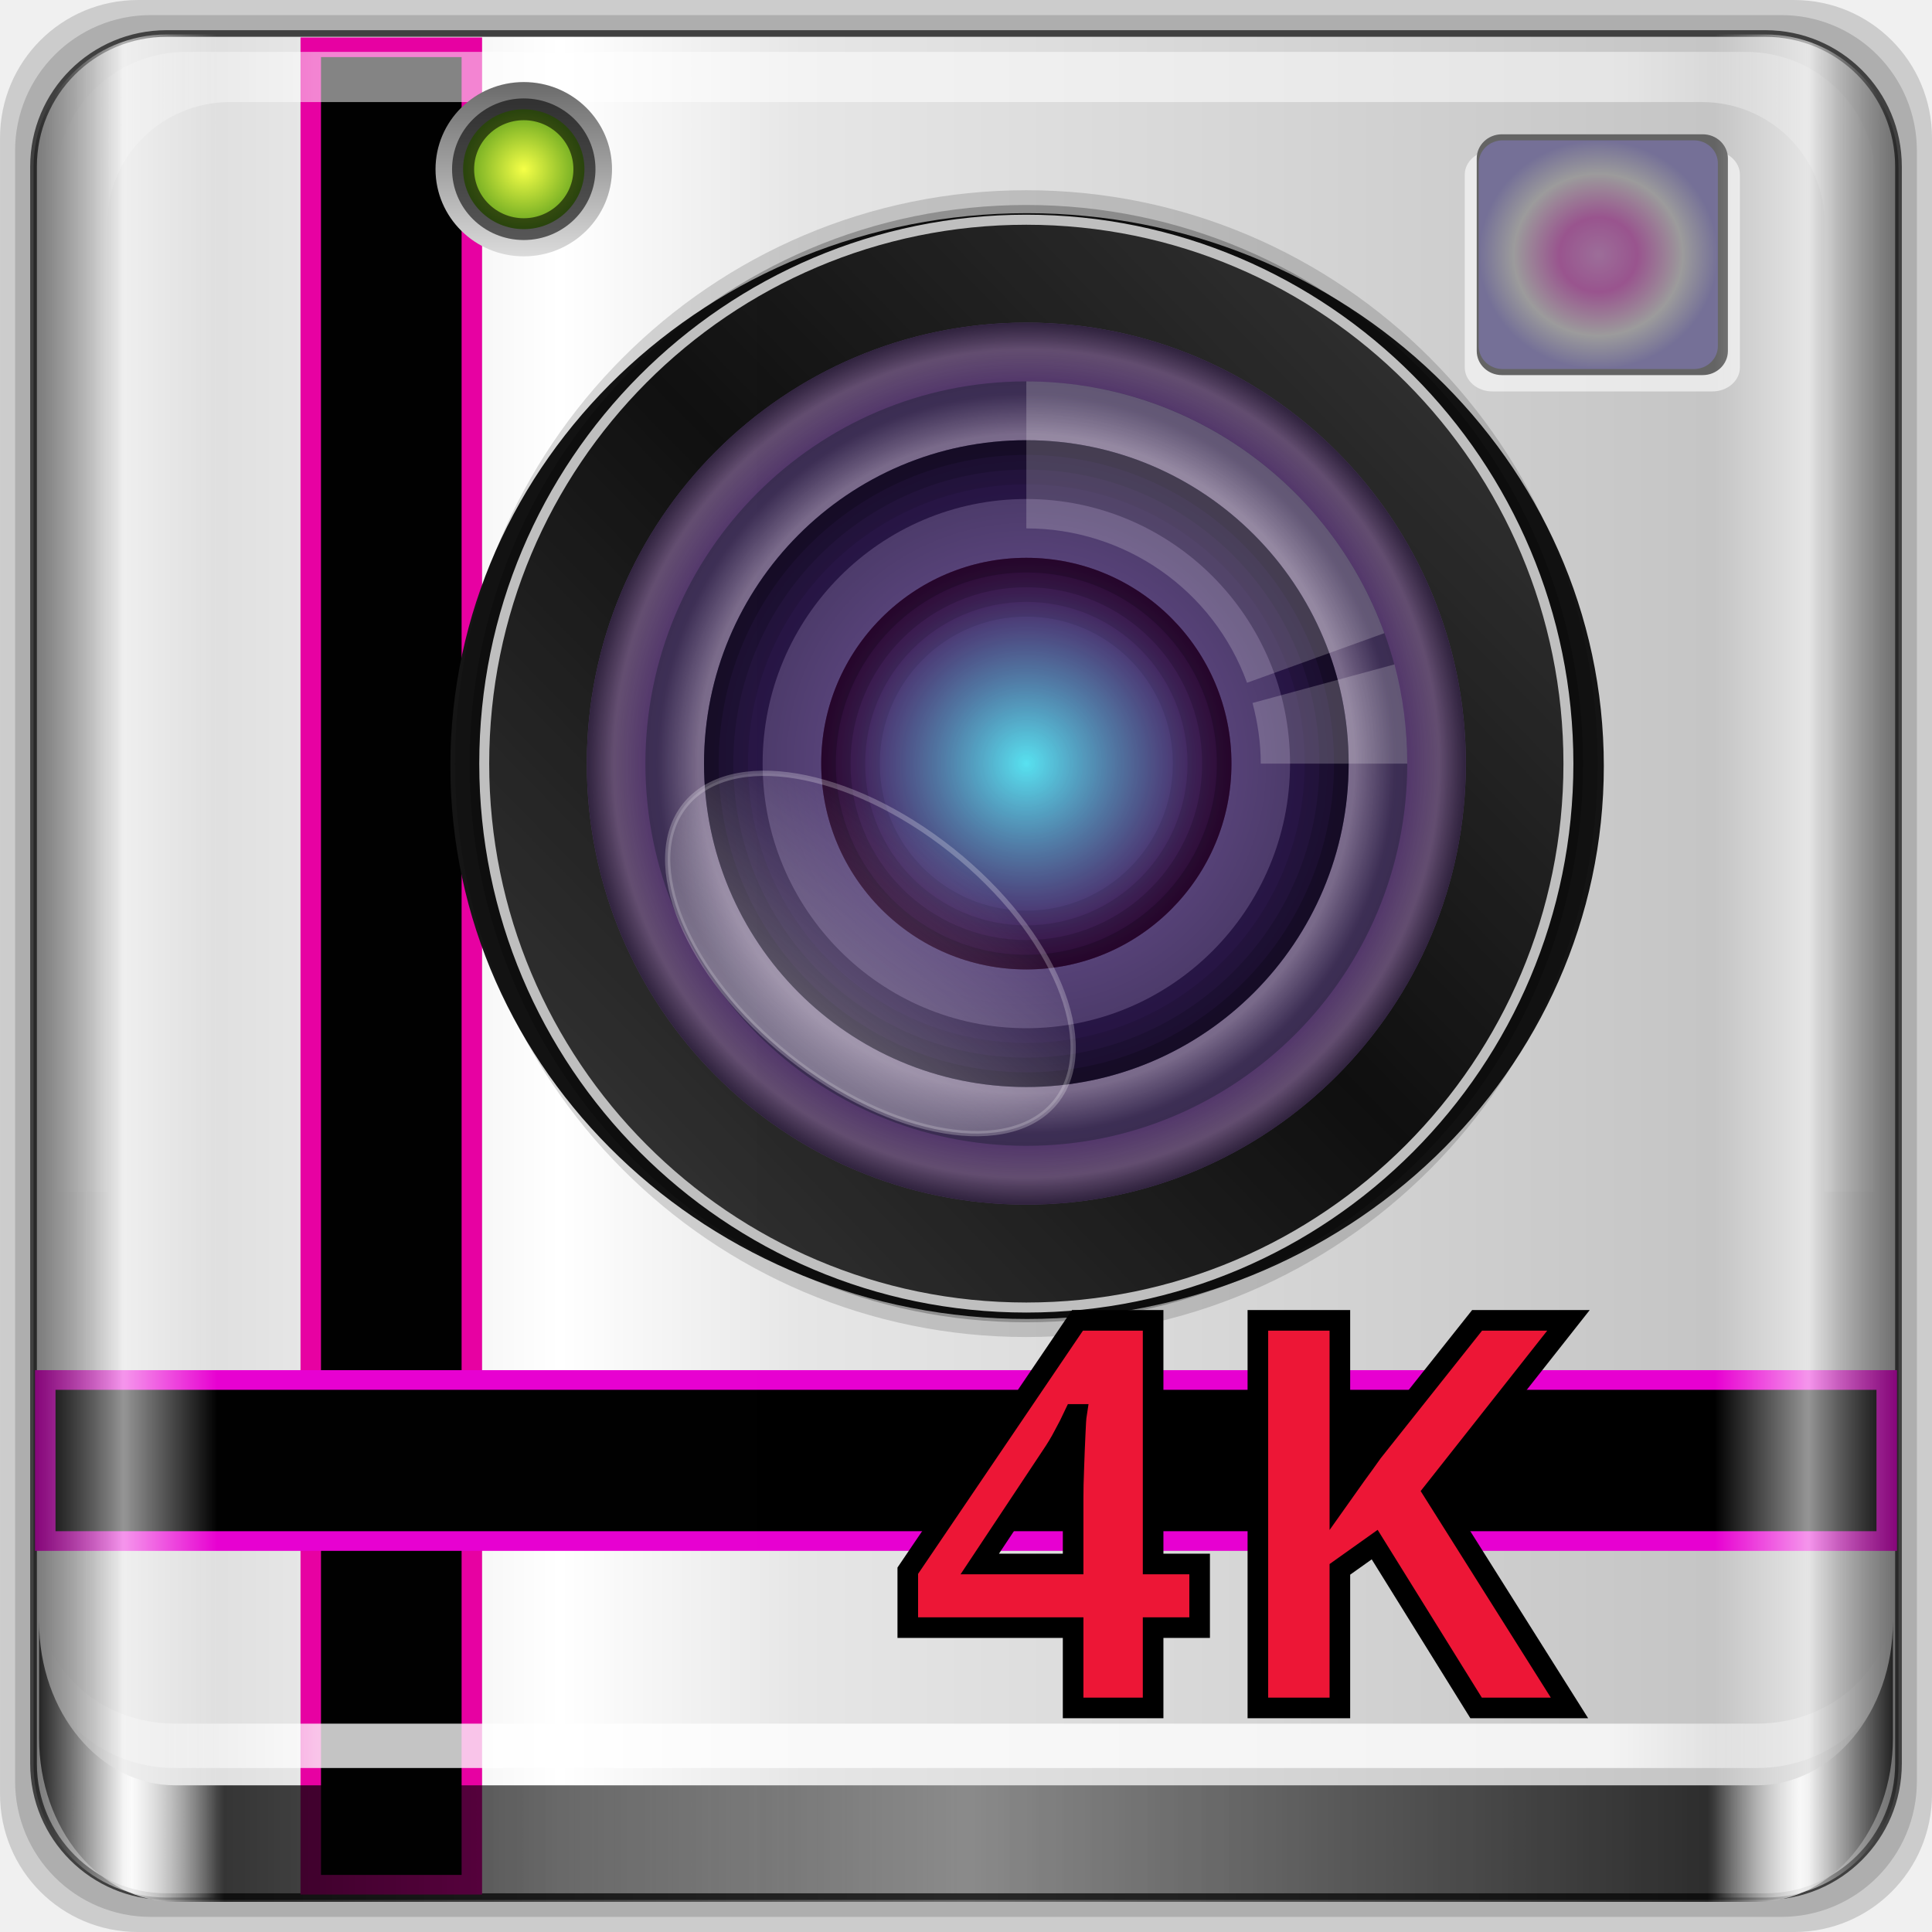
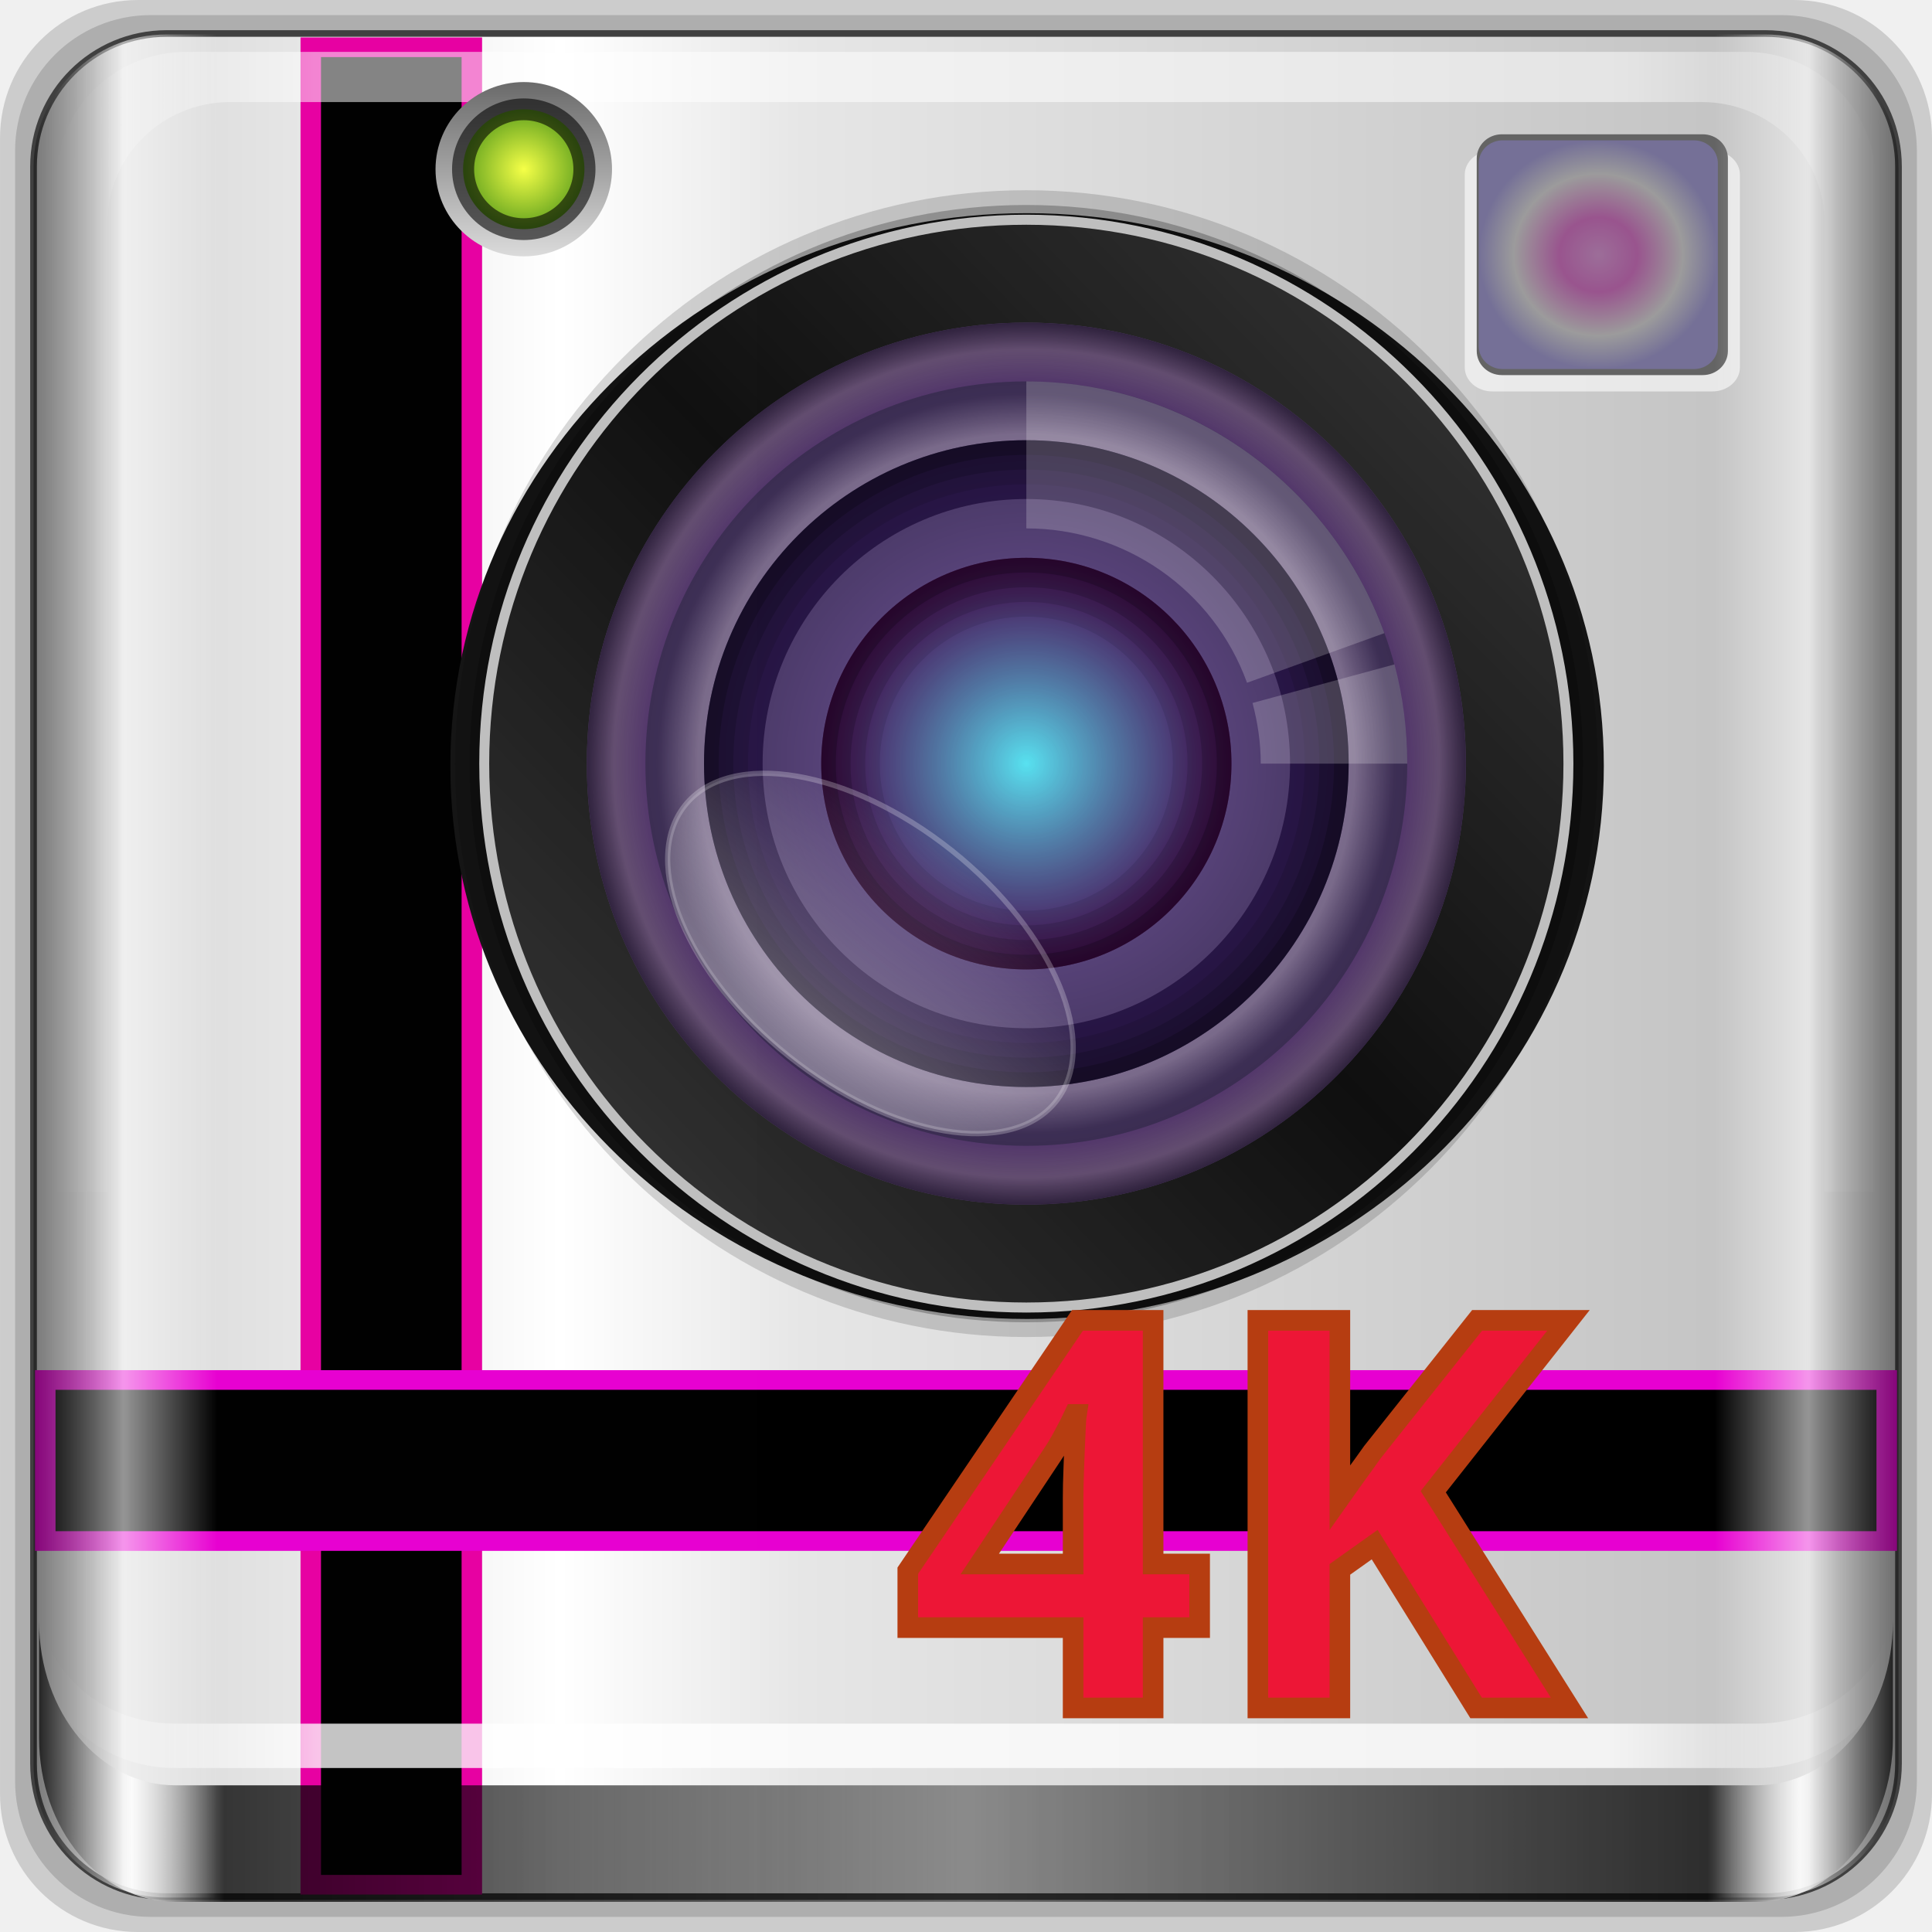
<svg xmlns="http://www.w3.org/2000/svg" xmlns:xlink="http://www.w3.org/1999/xlink" width="96" height="96" id="svg3399" version="1.1">
  <defs id="defs3401">
    <linearGradient id="linearGradient4518">
      <stop id="stop4520" offset="0" style="stop-color:#ff7ff6" />
      <stop style="stop-color:#f638d8" offset="0.325" id="stop4524" />
      <stop id="stop4526" offset="0.707" style="stop-color:#fefcfe" />
      <stop id="stop4522" offset="1" style="stop-color:#9285f1" />
    </linearGradient>
    <linearGradient id="linearGradient4054">
      <stop id="stop4056" offset="0" style="stop-color:#000000;stop-opacity:0.755" />
      <stop style="stop-color:#ffffff" offset="0.05" id="stop4058" />
      <stop id="stop4060" offset="0.1" style="stop-color:#ffffff;stop-opacity:0.007" />
      <stop style="stop-color:#ffffff;stop-opacity:0" offset="0.5" id="stop4062" />
      <stop id="stop4064" offset="0.9" style="stop-color:#ffffff;stop-opacity:0" />
      <stop style="stop-color:#ffffff" offset="0.95" id="stop4066" />
      <stop id="stop4068" offset="1" style="stop-color:#000000;stop-opacity:0.755" />
    </linearGradient>
    <linearGradient xlink:href="#linearGradient3855" id="linearGradient5535" gradientUnits="userSpaceOnUse" gradientTransform="matrix(1.123287,0,0,1.136467,-5.228438,-56.36355)" x1="5.85" y1="46.5" x2="90.15" y2="46.5" />
    <linearGradient id="linearGradient3855">
      <stop id="stop3857" offset="0" style="stop-color:#d2d2d2" />
      <stop style="stop-color:#e6e6e6" offset="0.146" id="stop4037" />
      <stop style="stop-color:#ffffff" offset="0.283" id="stop3865" />
      <stop style="stop-color:#e6e6e6" offset="0.413" id="stop3863" />
      <stop id="stop3859-0" offset="1" style="stop-color:#bebebe" />
    </linearGradient>
    <linearGradient xlink:href="#linearGradient3832" id="linearGradient5563" gradientUnits="userSpaceOnUse" gradientTransform="matrix(1.123287,0,0,1.136467,-5.228434,-56.36355)" x1="5.85" y1="46.5" x2="90.15" y2="46.5" />
    <linearGradient id="linearGradient3832">
      <stop style="stop-color:#000000;stop-opacity:0.755" offset="0" id="stop3834" />
      <stop id="stop3842" offset="0.05" style="stop-color:#ffffff" />
      <stop style="stop-color:#000000;stop-opacity:0.007" offset="0.1" id="stop3846" />
      <stop id="stop3840" offset="0.5" style="stop-color:#000000;stop-opacity:0.551" />
      <stop style="stop-color:#000000;stop-opacity:0" offset="0.9" id="stop3844" />
      <stop id="stop3848" offset="0.95" style="stop-color:#ffffff" />
      <stop style="stop-color:#000000;stop-opacity:0.755" offset="1" id="stop3836" />
    </linearGradient>
    <linearGradient xlink:href="#linearGradient3832" id="linearGradient5537" gradientUnits="userSpaceOnUse" gradientTransform="matrix(1.123287,0,0,1.136467,-5.228438,-56.36355)" x1="5.998" y1="31.029" x2="90.002" y2="31.029" />
    <linearGradient id="linearGradient3541">
      <stop style="stop-color:#000000;stop-opacity:0.755" offset="0" id="stop3543" />
      <stop id="stop3545" offset="0.05" style="stop-color:#ffffff" />
      <stop style="stop-color:#000000;stop-opacity:0.007" offset="0.1" id="stop3547" />
      <stop id="stop3549" offset="0.5" style="stop-color:#000000;stop-opacity:0.551" />
      <stop style="stop-color:#000000;stop-opacity:0" offset="0.9" id="stop3551" />
      <stop id="stop3553" offset="0.95" style="stop-color:#ffffff" />
      <stop style="stop-color:#000000;stop-opacity:0.755" offset="1" id="stop3555" />
    </linearGradient>
    <linearGradient xlink:href="#linearGradient5208" id="linearGradient5541" gradientUnits="userSpaceOnUse" gradientTransform="matrix(1.123287,0,0,1.492682,-5.228438,-87.52685)" x1="6.25" y1="83.625" x2="89.75" y2="83.625" />
    <linearGradient id="linearGradient5208">
      <stop style="stop-color:#000000" offset="0" id="stop5210" />
      <stop id="stop5212" offset="0.05" style="stop-color:#ffffff" />
      <stop style="stop-color:#000000" offset="0.1" id="stop5214" />
      <stop id="stop5216" offset="0.5" style="stop-color:#000000;stop-opacity:0.498" />
      <stop style="stop-color:#000000" offset="0.9" id="stop5218" />
      <stop id="stop5220" offset="0.95" style="stop-color:#ffffff" />
      <stop style="stop-color:#000000" offset="1" id="stop5222" />
    </linearGradient>
    <linearGradient xlink:href="#linearGradient4188" id="linearGradient5543" gradientUnits="userSpaceOnUse" gradientTransform="matrix(1.123287,0,0,1.136467,-5.228193,-58.3362)" x1="6.25" y1="80.625" x2="89.75" y2="80.625" />
    <linearGradient id="linearGradient4188">
      <stop style="stop-color:#ffffff;stop-opacity:0" offset="0" id="stop4190" />
      <stop id="stop4198" offset="0.15" style="stop-color:#ffffff" />
      <stop id="stop4196" offset="0.85" style="stop-color:#ffffff" />
      <stop style="stop-color:#ffffff;stop-opacity:0" offset="1" id="stop4192" />
    </linearGradient>
    <linearGradient xlink:href="#ButtonShadow" id="linearGradient3918" gradientUnits="userSpaceOnUse" gradientTransform="scale(1.005865,0.994169)" x1="45.448" y1="92.54" x2="45.448" y2="7.017" />
    <linearGradient gradientTransform="scale(1.005865,0.994169)" gradientUnits="userSpaceOnUse" id="ButtonShadow" y2="7.017" x2="45.448" y1="92.54" x1="45.448">
      <stop offset="0" style="stop-color:#000000" id="stop3750" />
      <stop offset="1" style="stop-color:#000000;stop-opacity:0.588" id="stop3752" />
    </linearGradient>
    <filter id="filter3174" color-interpolation-filters="sRGB">
      <feGaussianBlur stdDeviation="1.71" id="feGaussianBlur3176" />
    </filter>
    <linearGradient xlink:href="#linearGradient3811" id="linearGradient3928" gradientUnits="userSpaceOnUse" x1="32.835" y1="30.932" x2="68.879" y2="66.719" />
    <linearGradient id="linearGradient3811">
      <stop style="stop-color:#505050" offset="0" id="stop3813" />
      <stop id="stop3820-1" offset="0.5" style="stop-color:#141414" />
      <stop style="stop-color:#505050" offset="1" id="stop3815" />
    </linearGradient>
    <radialGradient xlink:href="#linearGradient3858" id="radialGradient3930" gradientUnits="userSpaceOnUse" cx="50.936" cy="49.822" fx="50.936" fy="49.822" r="13.237" />
    <linearGradient id="linearGradient3858">
      <stop style="stop-color:#ae74e0" offset="0" id="stop3860" />
      <stop id="stop3868" offset="0.866" style="stop-color:#ae74e0" />
      <stop id="stop3866" offset="0.939" style="stop-color:#e1b0ff" />
      <stop style="stop-color:#765599" offset="1" id="stop3862-3" />
    </linearGradient>
    <radialGradient xlink:href="#linearGradient3848-0" id="radialGradient3932" gradientUnits="userSpaceOnUse" gradientTransform="matrix(0.9668255,0,0,0.9668255,1.689772,1.652827)" cx="50.936" cy="49.822" fx="50.936" fy="49.822" r="13.237" />
    <linearGradient id="linearGradient3848-0">
      <stop style="stop-color:#e0c3ff" offset="0" id="stop3850-4" />
      <stop id="stop3856" offset="0.892" style="stop-color:#e0c3ff" />
      <stop style="stop-color:#7c5fac" offset="1" id="stop3852-3" />
    </linearGradient>
    <radialGradient xlink:href="#linearGradient3894" id="radialGradient3934" gradientUnits="userSpaceOnUse" cx="50.936" cy="49.822" fx="50.936" fy="49.822" r="13.237" />
    <linearGradient id="linearGradient3894">
      <stop style="stop-color:#5defff" offset="0" id="stop3896" />
      <stop style="stop-color:#660e73" offset="1" id="stop3898" />
    </linearGradient>
    <radialGradient xlink:href="#linearGradient3903" id="radialGradient3936" gradientUnits="userSpaceOnUse" cx="50.936" cy="49.822" fx="50.936" fy="49.822" r="13.237" />
    <linearGradient id="linearGradient3903">
      <stop style="stop-color:#000000;stop-opacity:0.098" offset="0" id="stop3905" />
      <stop style="stop-color:#000000" offset="1" id="stop3907" />
    </linearGradient>
    <linearGradient xlink:href="#linearGradient3874-2" id="linearGradient3938" gradientUnits="userSpaceOnUse" x1="53.473" y1="63.649" x2="53.473" y2="53.708" />
    <linearGradient id="linearGradient3874-2">
      <stop style="stop-color:#ffffff;stop-opacity:0.588" offset="0" id="stop3876-6" />
      <stop style="stop-color:#ffffff;stop-opacity:0" offset="1" id="stop3878-07" />
    </linearGradient>
    <linearGradient xlink:href="#linearGradient3857-3" id="linearGradient3940" gradientUnits="userSpaceOnUse" x1="15.079" y1="13.467" x2="15.079" y2="21.058" />
    <linearGradient id="linearGradient3857-3">
      <stop style="stop-color:#dcdcdc" offset="0" id="stop3859-4" />
      <stop style="stop-color:#646464" offset="1" id="stop3861-5" />
    </linearGradient>
    <radialGradient xlink:href="#linearGradient3847-0" id="radialGradient3942" gradientUnits="userSpaceOnUse" cx="17.873" cy="17.126" fx="17.873" fy="17.126" r="4.799" />
    <linearGradient id="linearGradient3847-0">
      <stop style="stop-color:#f5ff46" offset="0" id="stop3849-0" />
      <stop style="stop-color:#30830f" offset="1" id="stop3851-2" />
    </linearGradient>
    <linearGradient xlink:href="#linearGradient3787-2" id="linearGradient5561" gradientUnits="userSpaceOnUse" gradientTransform="matrix(1.148146,0,0,1.148146,51.6933,-183.5566)" x1="73.821" y1="970.719" x2="73.821" y2="980.369" />
    <linearGradient id="linearGradient3787-2">
      <stop style="stop-color:#505050" offset="0" id="stop3789-1" />
      <stop style="stop-color:#787878" offset="1" id="stop3791-4" />
    </linearGradient>
    <linearGradient xlink:href="#linearGradient3811" id="linearGradient3912" gradientUnits="userSpaceOnUse" x1="32.835" y1="30.932" x2="68.879" y2="66.719" />
    <radialGradient xlink:href="#linearGradient3858" id="radialGradient3914" gradientUnits="userSpaceOnUse" cx="50.936" cy="49.822" fx="50.936" fy="49.822" r="13.237" />
    <radialGradient xlink:href="#linearGradient3848-0" id="radialGradient3916" gradientUnits="userSpaceOnUse" gradientTransform="matrix(0.9668255,0,0,0.9668255,1.689772,1.652827)" cx="50.936" cy="49.822" fx="50.936" fy="49.822" r="13.237" />
    <radialGradient xlink:href="#linearGradient3894" id="radialGradient3918" gradientUnits="userSpaceOnUse" cx="50.936" cy="49.822" fx="50.936" fy="49.822" r="13.237" />
    <radialGradient xlink:href="#linearGradient3903" id="radialGradient3920" gradientUnits="userSpaceOnUse" cx="50.936" cy="49.822" fx="50.936" fy="49.822" r="13.237" />
    <linearGradient xlink:href="#linearGradient3874-2" id="linearGradient3922" gradientUnits="userSpaceOnUse" x1="53.473" y1="63.649" x2="53.473" y2="53.708" />
    <linearGradient xlink:href="#linearGradient3857-3" id="linearGradient3924" gradientUnits="userSpaceOnUse" x1="15.079" y1="13.467" x2="15.079" y2="21.058" />
    <radialGradient xlink:href="#linearGradient3847-0" id="radialGradient3926" gradientUnits="userSpaceOnUse" cx="17.873" cy="17.126" fx="17.873" fy="17.126" r="4.799" />
    <linearGradient xlink:href="#linearGradient3855" id="linearGradient4014" gradientUnits="userSpaceOnUse" gradientTransform="matrix(1.123287,0,0,1.136467,-5.228438,-56.36355)" x1="5.85" y1="46.5" x2="90.15" y2="46.5" />
    <linearGradient xlink:href="#linearGradient4054" id="linearGradient4016" gradientUnits="userSpaceOnUse" gradientTransform="matrix(1.01484,0,0,1.057531,58.85714,921.0411)" x1="5.85" y1="46.5" x2="90.15" y2="46.5" />
    <linearGradient xlink:href="#linearGradient4188" id="linearGradient4018" gradientUnits="userSpaceOnUse" gradientTransform="matrix(1.123287,0,0,1.136467,-5.228438,-56.36355)" x1="5.998" y1="31.029" x2="90.002" y2="31.029" />
    <linearGradient xlink:href="#linearGradient5208" id="linearGradient4020" gradientUnits="userSpaceOnUse" gradientTransform="matrix(1.123287,0,0,1.492682,-5.228438,-87.52685)" x1="6.25" y1="83.625" x2="89.75" y2="83.625" />
    <linearGradient xlink:href="#linearGradient4188" id="linearGradient4022" gradientUnits="userSpaceOnUse" gradientTransform="matrix(1.123287,0,0,1.136467,-5.228193,-58.3362)" x1="6.25" y1="80.625" x2="89.75" y2="80.625" />
    <linearGradient xlink:href="#ButtonShadow" id="linearGradient4024" gradientUnits="userSpaceOnUse" gradientTransform="scale(1.005865,0.994169)" x1="45.448" y1="92.54" x2="45.448" y2="7.017" />
    <linearGradient xlink:href="#linearGradient3811" id="linearGradient4026" gradientUnits="userSpaceOnUse" x1="32.835" y1="30.932" x2="68.879" y2="66.719" />
    <radialGradient xlink:href="#linearGradient3858" id="radialGradient4028" gradientUnits="userSpaceOnUse" cx="50.936" cy="49.822" fx="50.936" fy="49.822" r="13.237" />
    <radialGradient xlink:href="#linearGradient3848-0" id="radialGradient4030" gradientUnits="userSpaceOnUse" gradientTransform="matrix(0.9668255,0,0,0.9668255,1.689772,1.652827)" cx="50.936" cy="49.822" fx="50.936" fy="49.822" r="13.237" />
    <radialGradient xlink:href="#linearGradient3894" id="radialGradient4032" gradientUnits="userSpaceOnUse" cx="50.936" cy="49.822" fx="50.936" fy="49.822" r="13.237" />
    <radialGradient xlink:href="#linearGradient3903" id="radialGradient4034" gradientUnits="userSpaceOnUse" cx="50.936" cy="49.822" fx="50.936" fy="49.822" r="13.237" />
    <linearGradient xlink:href="#linearGradient3874-2" id="linearGradient4036" gradientUnits="userSpaceOnUse" x1="53.473" y1="63.649" x2="53.473" y2="53.708" />
    <linearGradient xlink:href="#linearGradient3857-3" id="linearGradient4038" gradientUnits="userSpaceOnUse" x1="15.079" y1="13.467" x2="15.079" y2="21.058" />
    <radialGradient xlink:href="#linearGradient3847-0" id="radialGradient4040" gradientUnits="userSpaceOnUse" cx="17.873" cy="17.126" fx="17.873" fy="17.126" r="4.799" />
    <radialGradient xlink:href="#linearGradient4518" id="radialGradient4098" cx="136.656" cy="936.301" fx="136.656" fy="936.301" r="5.741" gradientUnits="userSpaceOnUse" gradientTransform="matrix(0.9519351,0,0,0.9498224,6.384356,46.98139)" />
  </defs>
  <g id="layer1" transform="translate(0,48)">
    <g transform="translate(-1.212575,3.468324)" id="g3468">
      <g transform="matrix(1.106861,0,0,1.074642,-70.37511,-1046.104)" id="layer1-2">
        <g id="g3790" transform="translate(6.479551,-5.149252)" />
        <g id="g3969" transform="matrix(0.9820995,0,0,0.9697646,2.398257,29.33541)">
          <path id="path4046" d="m 145.418,924.158 -75.696,0 c -3.495,0 -6.308,2.935 -6.308,6.58 l 0,78.958 c 0,3.645 2.813,6.58 6.308,6.58 l 75.696,0 c 3.495,0 6.308,-2.935 6.308,-6.58 l 0,-78.958 c 0,-3.645 -2.813,-6.58 -6.308,-6.58 z" style="opacity:0.15;fill:#000000" />
          <path style="fill:#000000;opacity:0.15" d="m 144.826,924.877 -74.514,0 c -3.44,0 -6.209,2.889 -6.209,6.477 l 0,77.724 c 0,3.588 2.769,6.477 6.209,6.477 l 74.514,0 c 3.44,0 6.209,-2.889 6.209,-6.477 l 0,-77.724 c 0,-3.588 -2.769,-6.477 -6.209,-6.477 z" id="path4044" />
          <path style="fill:url(#linearGradient4014);stroke:#404040;stroke-width:0.339" d="m 89.128,-51.249 -80.877,0 c -3.734,0 -6.74,3.041 -6.74,6.819 l 0,81.826 c 0,3.778 3.006,6.819 6.74,6.819 l 80.877,0 c 3.734,0 6.74,-3.041 6.74,-6.819 l 0,-81.826 c 0,-3.778 -3.006,-6.819 -6.74,-6.819 z" id="rect2419-1" transform="matrix(0.9034557,0,0,0.9305428,63.5808,973.4443)" />
          <rect y="-84.981" x="926.411" height="7.363" width="87.611" id="rect4052" style="fill:#000000;stroke:#e700a2;stroke-width:0.936" transform="matrix(0,1,-1,0,0,0)" />
          <rect style="fill:#000000;stroke:#e700d1;stroke-width:0.937" id="rect4050" width="84.175" height="7.679" x="65.482" y="989.955" />
          <path style="opacity:0.516;fill:url(#linearGradient4018)" d="m 2.676,8.107 0,-51.873 c 0,-3.612 2.922,-6.541 6.564,-6.541 l 78.899,0 c 3.643,0 6.564,2.929 6.564,6.541 l 0,51.873 -2.574,0 0,-49.66 c 0,-3.409 -2.773,-6.183 -6.21,-6.183 l -74.459,0 c -3.438,0 -6.21,2.774 -6.21,6.183 l 0,49.66 -2.574,0 z" id="path4159" transform="matrix(0.9034557,0,0,0.9305428,63.5808,973.4443)" />
          <path style="opacity:0.767;fill:url(#linearGradient4022)" d="m 1.792,28.959 0,2.273 c 0,3.557 3.078,6.393 6.88,6.393 l 80.034,0 c 3.802,0 6.88,-2.835 6.88,-6.393 l 0,-2.273 c 0,3.557 -3.078,6.393 -6.88,6.393 l -80.034,0 c -3.802,0 -6.88,-2.835 -6.88,-6.393 z" id="path4045" transform="matrix(0.9034557,0,0,0.9305428,63.5808,973.4443)" />
          <g id="g3869" transform="matrix(0.7665188,0,0,0.7895003,61.77021,922.0067)">
            <g style="display:none" id="layer2">
              <rect style="opacity:0.9;fill:url(#linearGradient4024);filter:url(#filter3174)" id="rect3745" y="7" x="5" ry="6" rx="6" height="85" width="86" />
            </g>
            <g id="g3943" />
            <g transform="translate(7.366531,-48.88698)" id="g3110">
              <g id="g3974" transform="matrix(0,-1,1,0,20.46875,17.38654)" />
              <g transform="matrix(1.090909,0,0,1.091325,-4.363637,-3.847116)" id="g4073" />
              <g transform="matrix(1.030611,0,0,1.037922,-17.54174,11.56506)" id="g3914">
                <g transform="matrix(0.9876145,0,0,1.005413,5.143064,13.97409)" id="g3961">
                  <g transform="matrix(1.011626,0,0,0.9979154,3.389586,21.06138)" id="g4003">
                    <g id="layer1-7" transform="matrix(-0.9711755,0,0,0.9602788,102.2623,-812.9854)">
                      <path style="opacity:0.373;fill:none" d="m -4.948,862.73 0,70.557 47.038,0 c 19.484,0 35.279,-15.795 35.279,-35.279 0,-19.484 -15.795,-35.279 -35.279,-35.279 l -47.038,0 z" id="path3805" />
                      <g transform="translate(-2.136118,0)" id="g3888">
                        <circle style="fill:#141414" id="path3803" transform="matrix(-1.355088,0,0,1.315643,-23.94484,827.1212)" cx="-49.119" cy="52.69" r="25.38" />
                        <ellipse style="opacity:0.15;fill:#000000;stroke:#000000;stroke-width:1.904" id="path3822" transform="matrix(1.828669,0,0,1.871542,-50.62399,804.7731)" cx="51.013" cy="48.902" rx="17.678" ry="17.551" />
                        <ellipse transform="matrix(1.828669,0,0,1.871542,-50.62399,804.7731)" id="path3809" style="fill:url(#linearGradient4026);stroke:#ffffff;stroke-width:0.324" cx="51.013" cy="48.902" rx="17.678" ry="17.551" />
                        <ellipse transform="matrix(1.828669,0,0,1.871542,-50.62399,804.7731)" id="path3824" style="opacity:0.25;fill:#000000;stroke:#000000;stroke-width:0.952" cx="51.013" cy="48.902" rx="17.678" ry="17.551" />
                        <circle transform="matrix(1.98008,0,0,2.012027,-58.19573,796.051)" id="path3890" style="fill:url(#radialGradient4028)" cx="50.936" cy="49.822" r="13.237" />
                        <circle style="fill:url(#radialGradient4030)" id="path3838" transform="matrix(1.716069,0,0,1.743757,-44.74812,809.4168)" cx="50.936" cy="49.822" r="13.237" />
                        <circle style="fill:#402370" id="path3819" transform="matrix(1.452059,0,0,1.475487,-31.30051,822.7826)" cx="50.936" cy="49.822" r="13.237" />
                        <circle transform="matrix(1.188048,0,0,1.207216,-17.85289,836.1484)" id="path3047" style="fill:#7c5fac" cx="50.936" cy="49.822" r="13.237" />
                        <circle style="fill:url(#radialGradient4032)" id="path3892" transform="matrix(0.9240373,0,0,0.938946,-4.405278,849.5142)" cx="50.936" cy="49.822" r="13.237" />
                        <path id="path3902" d="m 42.661,883.866 c -6.755,0 -12.232,5.565 -12.232,12.429 0,6.864 5.476,12.429 12.232,12.429 6.755,0 12.232,-5.565 12.232,-12.429 0,-6.864 -5.476,-12.429 -12.232,-12.429 z m 0,3.551 c 4.825,0 8.737,3.975 8.737,8.878 0,4.903 -3.912,8.878 -8.737,8.878 -4.825,0 -8.737,-3.975 -8.737,-8.878 0,-4.903 3.912,-8.878 8.737,-8.878 z" style="opacity:0.09;fill:#000000" />
                        <path id="path3916" d="m 42.661,883.866 c -6.755,0 -12.232,5.565 -12.232,12.429 0,6.864 5.476,12.429 12.232,12.429 6.755,0 12.232,-5.565 12.232,-12.429 0,-6.864 -5.476,-12.429 -12.232,-12.429 z m 0,2.663 c 5.308,0 9.611,4.372 9.611,9.766 0,5.393 -4.303,9.766 -9.611,9.766 -5.308,0 -9.611,-4.372 -9.611,-9.766 0,-5.393 4.303,-9.766 9.611,-9.766 z" style="opacity:0.12;fill:#000000" />
                        <path id="path3907" d="m 42.661,883.866 c -6.755,0 -12.232,5.565 -12.232,12.429 0,6.864 5.476,12.429 12.232,12.429 6.755,0 12.232,-5.565 12.232,-12.429 0,-6.864 -5.476,-12.429 -12.232,-12.429 z m 0,1.776 c 5.79,0 10.484,4.77 10.484,10.653 0,5.884 -4.694,10.653 -10.484,10.653 -5.79,0 -10.484,-4.77 -10.484,-10.653 0,-5.884 4.694,-10.653 10.484,-10.653 z" style="opacity:0.16;fill:#000000" />
                        <path id="path3925" d="m 42.661,883.866 c -6.755,0 -12.232,5.565 -12.232,12.429 0,6.864 5.476,12.429 12.232,12.429 6.755,0 12.232,-5.565 12.232,-12.429 0,-6.864 -5.476,-12.429 -12.232,-12.429 z m 0,0.888 c 6.273,0 11.358,5.167 11.358,11.541 0,6.374 -5.085,11.541 -11.358,11.541 -6.273,0 -11.358,-5.167 -11.358,-11.541 0,-6.374 5.085,-11.541 11.358,-11.541 z" style="opacity:0.2;fill:#000000" />
                        <path id="path3821" d="m 42.661,876.763 c -10.616,0 -19.221,8.744 -19.221,19.531 0,10.787 8.606,19.531 19.221,19.531 10.616,0 19.221,-8.744 19.221,-19.531 0,-10.787 -8.606,-19.531 -19.221,-19.531 z m 0,2.663 c 9.168,0 16.6,7.552 16.6,16.868 0,9.316 -7.432,16.868 -16.6,16.868 -9.168,0 -16.6,-7.552 -16.6,-16.868 0,-9.316 7.432,-16.868 16.6,-16.868 z" style="opacity:0.1;fill:#000000" />
                        <path id="path3828" d="m 42.661,876.763 c -10.616,0 -19.221,8.744 -19.221,19.531 0,10.787 8.606,19.531 19.221,19.531 10.616,0 19.221,-8.744 19.221,-19.531 0,-10.787 -8.606,-19.531 -19.221,-19.531 z m 0,1.776 c 9.651,0 17.474,7.95 17.474,17.756 0,9.806 -7.823,17.756 -17.474,17.756 -9.651,0 -17.474,-7.95 -17.474,-17.756 0,-9.806 7.823,-17.756 17.474,-17.756 z" style="opacity:0.15;fill:#000000" />
                        <path id="path3833" d="m 42.661,876.763 c -10.616,0 -19.221,8.744 -19.221,19.531 0,10.787 8.606,19.531 19.221,19.531 10.616,0 19.221,-8.744 19.221,-19.531 0,-10.787 -8.606,-19.531 -19.221,-19.531 z m 0,0.888 c 10.133,0 18.348,8.347 18.348,18.644 0,10.297 -8.214,18.644 -18.348,18.644 -10.133,0 -18.348,-8.347 -18.348,-18.644 0,-10.297 8.214,-18.644 18.348,-18.644 z" style="opacity:0.2;fill:#000000" />
                        <circle style="opacity:0.594;fill:url(#radialGradient4034)" id="path3870" transform="matrix(1.98008,0,0,2.012027,-58.19573,796.051)" cx="50.936" cy="49.822" r="13.237" />
                        <ellipse transform="matrix(1.222098,-0.9858551,0.9702015,1.241815,-70.32661,887.8555)" id="path3872" style="opacity:0.63;fill:url(#linearGradient4036);stroke:#ffffff;stroke-width:0.2;stroke-opacity:0.392" cx="53.573" cy="58.559" rx="9.058" ry="5.004" />
                        <path id="path3893" d="m 42.661,873.212 c -9.55,0 -18.085,6.085 -21.351,15.203 l 8.191,2.996 c 2.01,-5.611 7.283,-9.322 13.16,-9.322 l 0,-8.878 z" style="opacity:0.2;fill:#ffffff" />
                        <path id="path3897" d="m 20.71,890.302 c -0.514,1.948 -0.764,3.975 -0.764,5.993 l 8.737,0 c 0,-1.241 0.175,-2.463 0.491,-3.662 l -8.464,-2.33 z" style="opacity:0.2;fill:#ffffff" />
                        <circle transform="matrix(1.462262,0,0,-1.462262,46.49594,885.4394)" id="path3075-5" style="fill:url(#linearGradient4038)" cx="17.873" cy="17.126" r="3.599" />
                        <circle style="fill:url(#radialGradient4040);stroke:#000000;stroke-width:1.309;stroke-opacity:0.588" id="path3077-8" transform="matrix(1.005305,0,0,1.005305,54.66327,843.1808)" cx="17.873" cy="17.126" r="3.599" />
                      </g>
                    </g>
                  </g>
                </g>
              </g>
            </g>
          </g>
          <rect ry="1.148" rx="1.258" y="931.34" x="130.368" height="11.481" width="12.577" id="rect3864" style="opacity:0.595;fill:#ffffff" />
          <rect style="fill:#646464" id="rect3852" width="11.481" height="11.481" x="130.915" y="930.561" rx="1.148" ry="1.148" />
          <path id="path4005" d="m 1.792,30.115 0,5.971 c 0,4.672 3.078,8.396 6.88,8.396 l 80.034,0 c 3.802,0 6.88,-3.724 6.88,-8.396 l 0,-5.971 c 0,4.672 -3.078,8.396 -6.88,8.396 l -80.034,0 c -3.802,0 -6.88,-3.724 -6.88,-8.396 z" style="opacity:0.766;fill:url(#linearGradient4020)" transform="matrix(0.9034557,0,0,0.9305428,63.5808,973.4443)" />
          <path id="path4589" d="m 144.104,925.8 -73.068,0 c -3.373,0 -6.089,2.83 -6.089,6.345 l 0,76.142 c 0,3.515 2.716,6.345 6.089,6.345 l 73.068,0 c 3.373,0 6.089,-2.83 6.089,-6.345 l 0,-76.142 c 0,-3.515 -2.716,-6.345 -6.089,-6.345 z" style="opacity:0.584;fill:url(#linearGradient4016)" />
          <rect ry="1.091" rx="1.093" y="930.849" x="131.007" height="10.905" width="10.93" id="rect4086" style="opacity:0.361;fill:url(#radialGradient4098)" />
-           <text transform="scale(0.9791307,1.021314)" id="text4532" y="984.606" x="106.708" style="font-weight:bold;font-size:25.349px;line-height:125%;font-family:sans-serif;-inkscape-font-specification:'sans-serif Bold';letter-spacing:0px;word-spacing:0px;fill:#ed1636;stroke:#000000;stroke-width:0.962" xml:space="preserve">
+           <text transform="scale(0.9791307,1.021314)" id="text4532" y="984.606" x="106.708" style="font-weight:bold;font-size:25.349px;line-height:125%;font-family:sans-serif;-inkscape-font-specification:'sans-serif Bold';letter-spacing:0px;word-spacing:0px;fill:#ed1636;stroke:#b63d11;stroke-width:0.962;stroke-opacity:1;" xml:space="preserve">
            <tspan y="984.606" x="106.708" id="tspan4534">4K</tspan>
          </text>
        </g>
      </g>
    </g>
  </g>
</svg>
